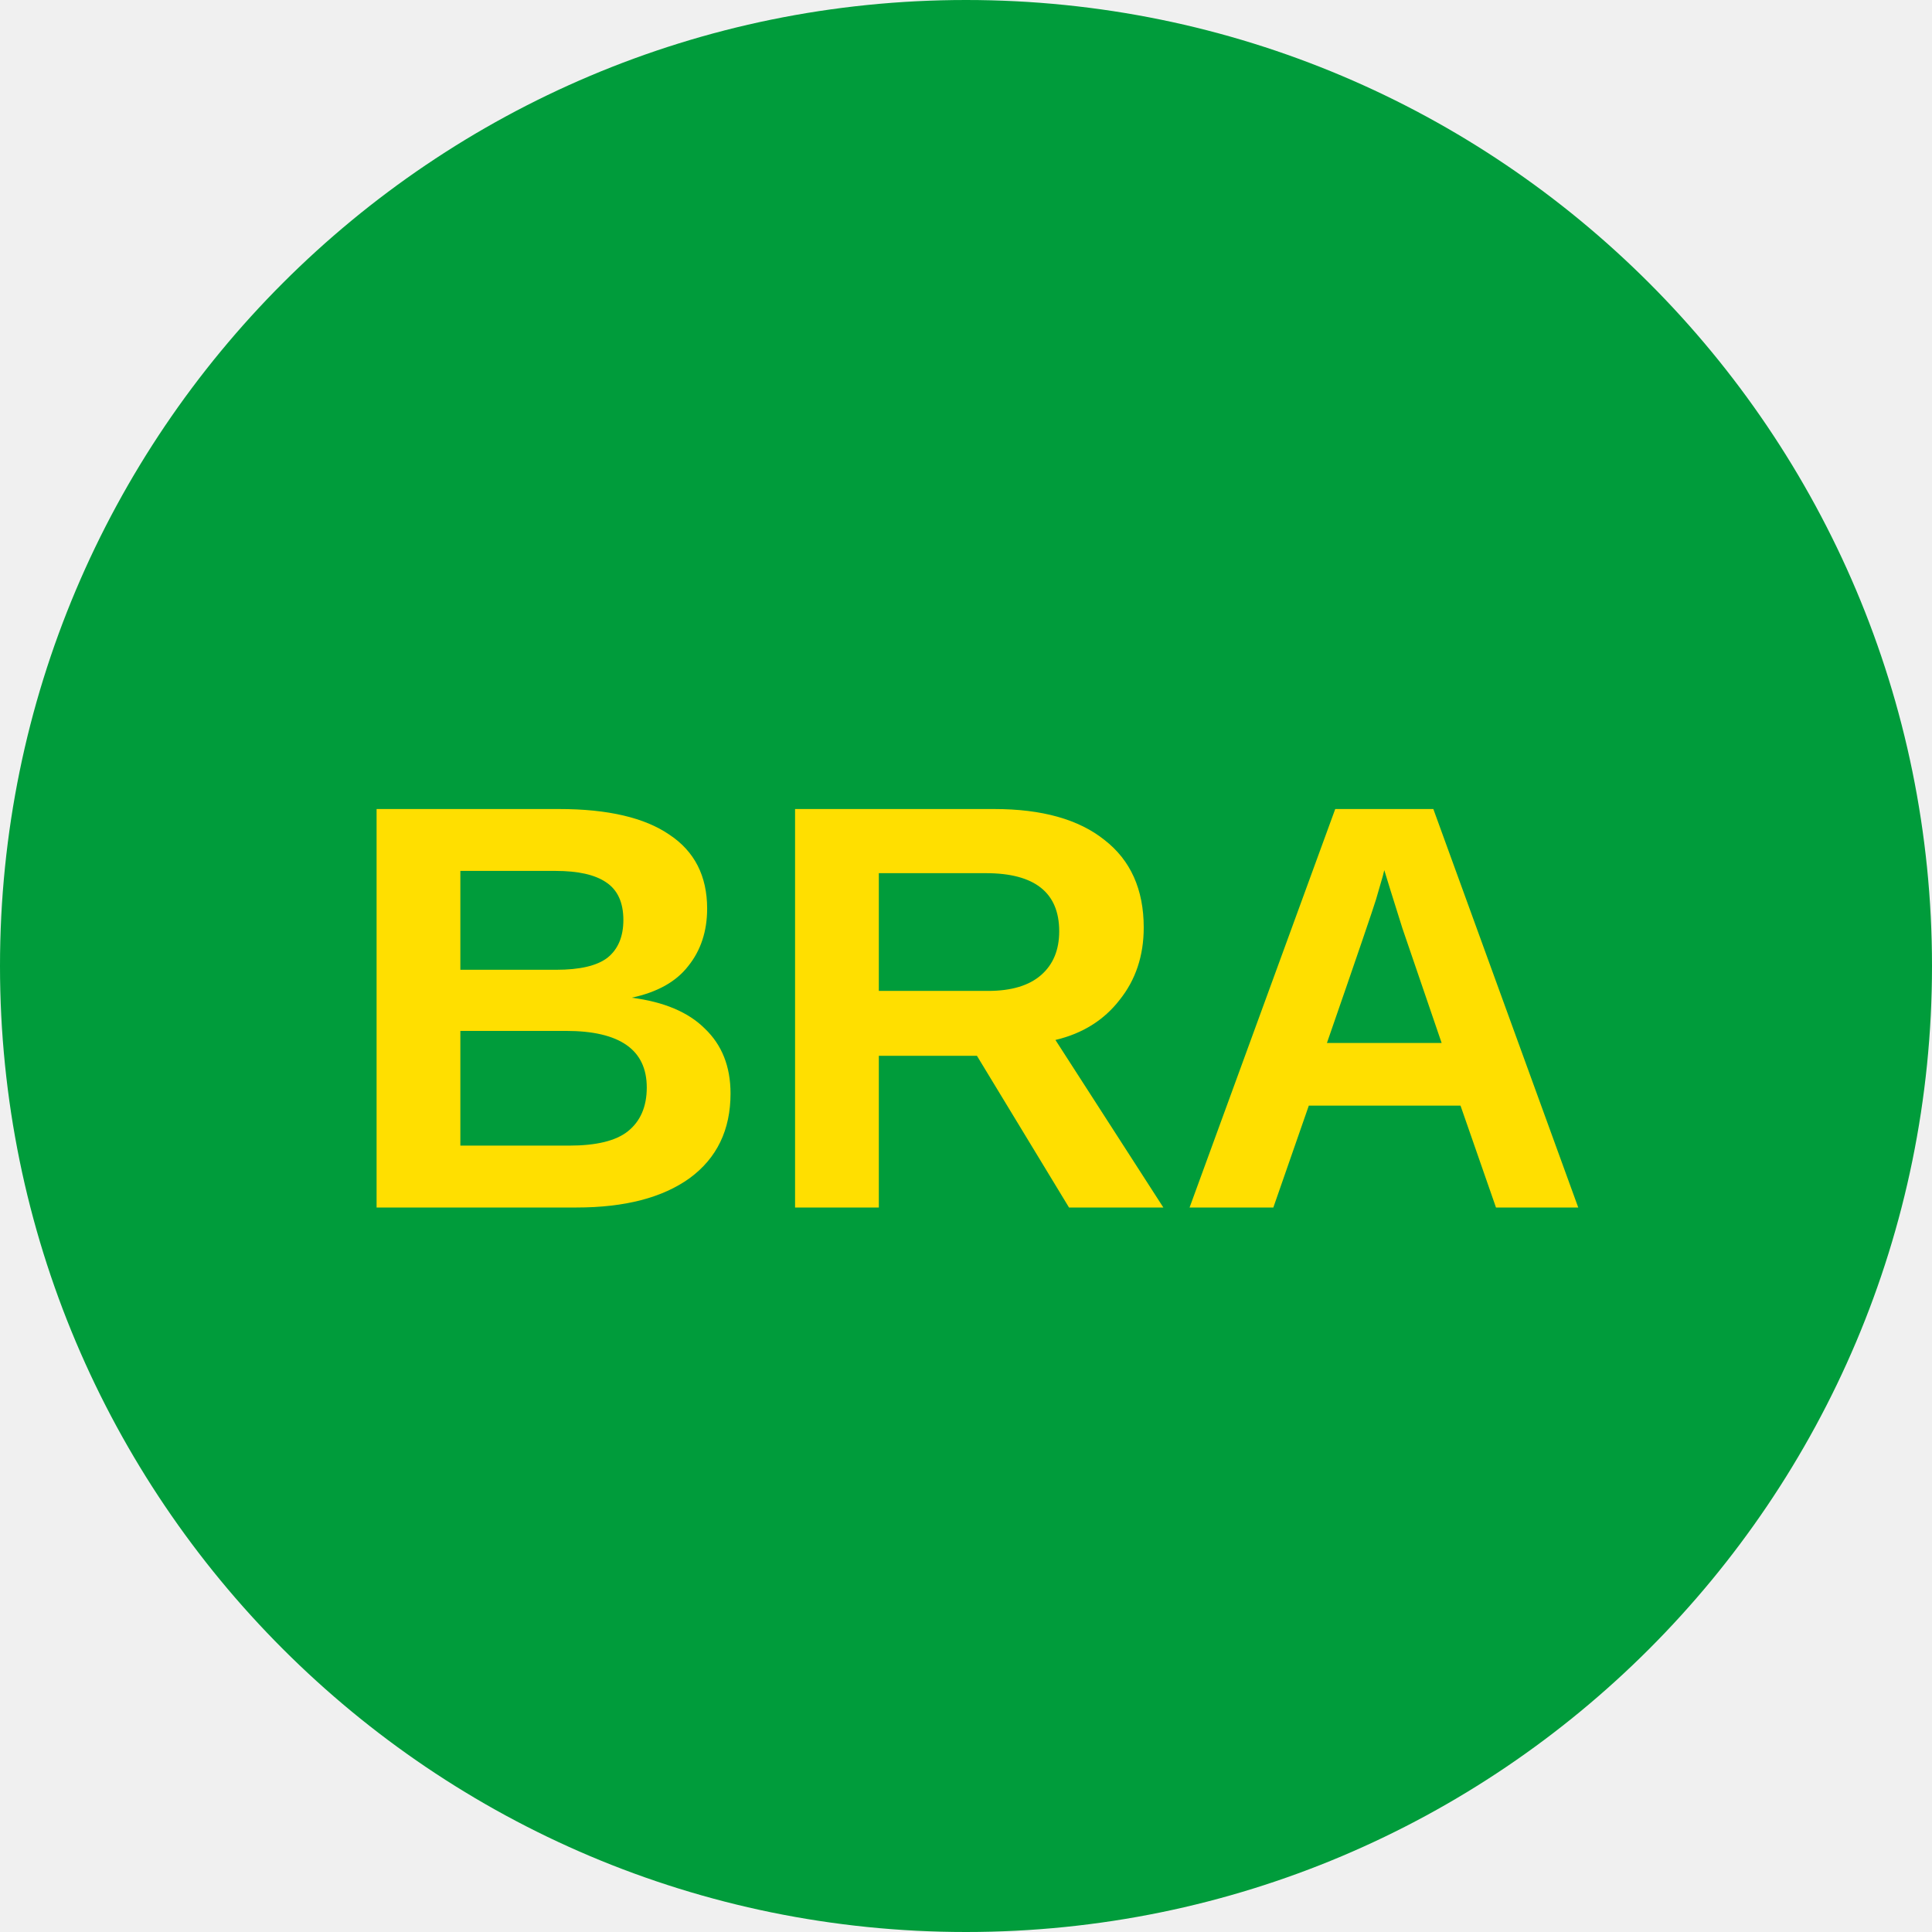
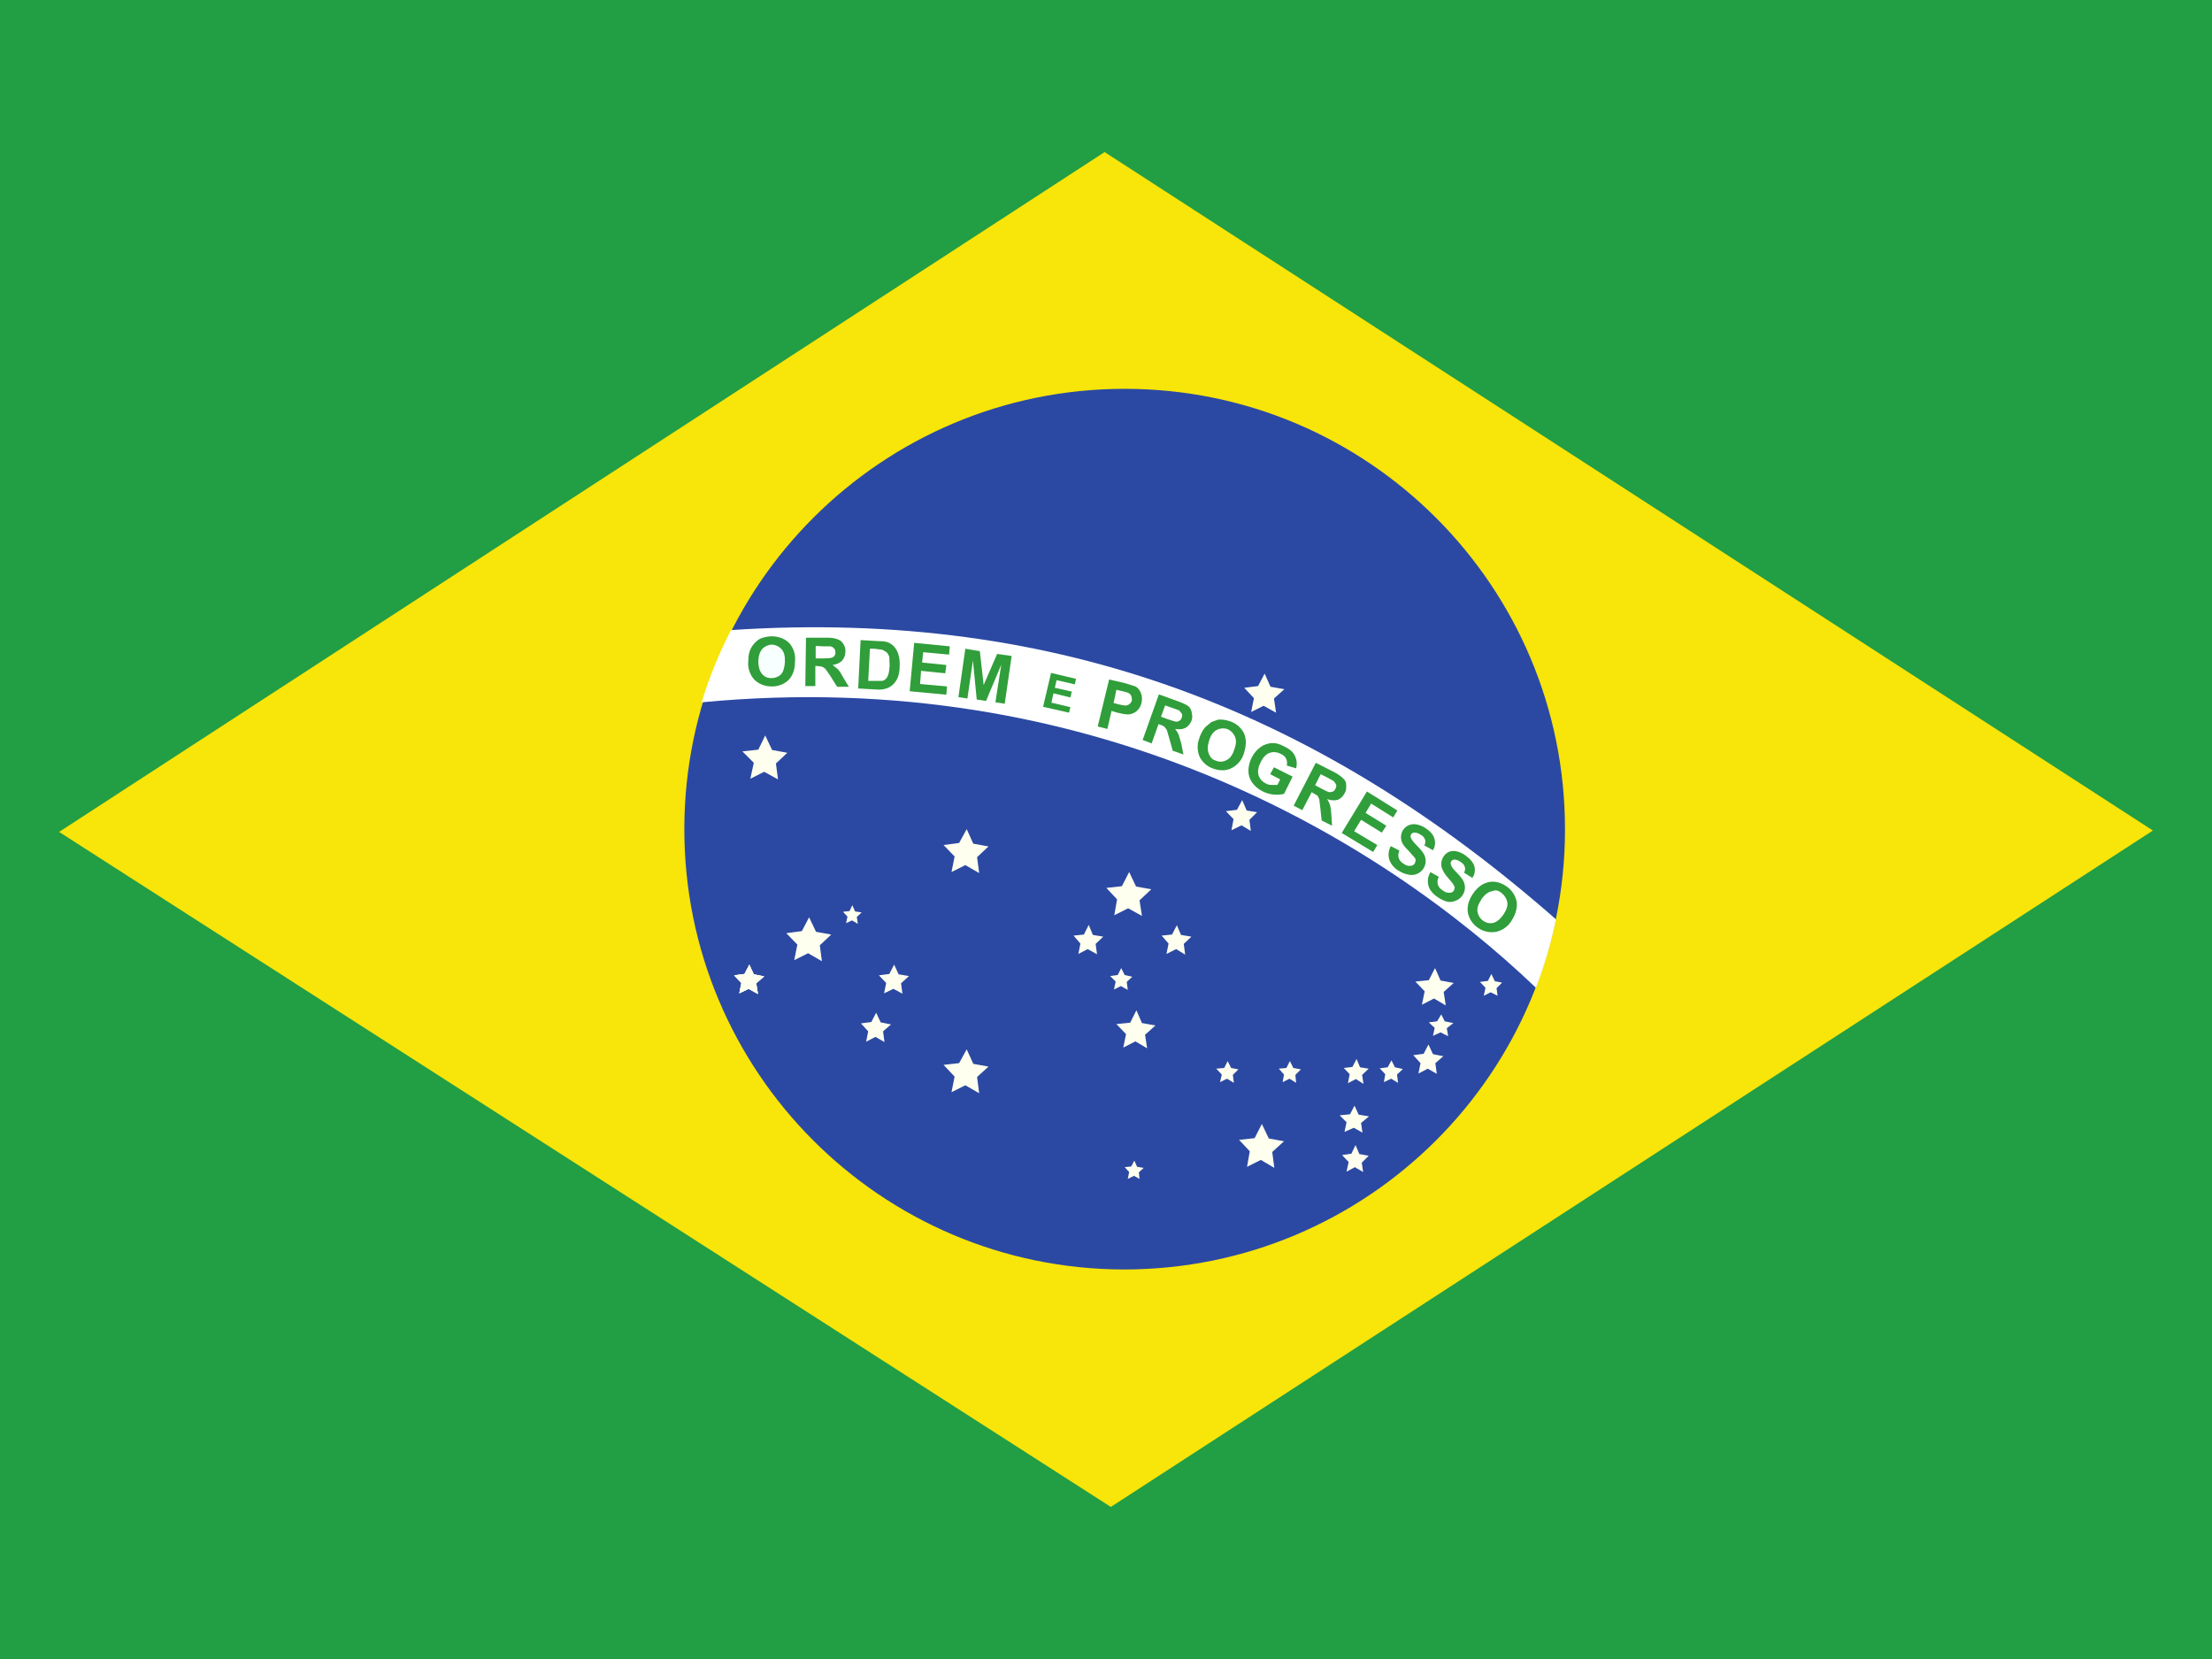
- <svg xmlns="http://www.w3.org/2000/svg" viewBox="0 0 40 40" width="40" height="40">
-   <circle cx="20" cy="20" r="20" fill="#009C3B" />
-   <text x="20" y="25" text-anchor="middle" font-family="Arial,sans-serif" font-weight="bold" font-size="12" fill="#FFDF00">BRA</text>
+ <svg xmlns="http://www.w3.org/2000/svg" id="flag-icons-br" viewBox="0 0 640 480">
+   <g stroke-width="1pt">
+     <path fill="#229e45" fill-rule="evenodd" d="M0 0h640v480H0z" />
+     <path fill="#f8e509" fill-rule="evenodd" d="m321.4 436 301.5-195.7L319.6 44 17.1 240.7z" />
+     <path fill="#2b49a3" fill-rule="evenodd" d="M452.8 240c0 70.3-57.1 127.3-127.6 127.3A127.4 127.4 0 1 1 452.8 240" />
+     <path fill="#ffffef" fill-rule="evenodd" d="m283.3 316.3-4-2.3-4 2 .9-4.5-3.2-3.4 4.5-.5 2.2-4 1.9 4.2 4.4.8-3.3 3m86 26.3-3.9-2.3-4 2 .8-4.5-3.1-3.3 4.5-.5 2.1-4.1 2 4.2 4.4.8-3.4 3.1m-36.2-30-3.4-2-3.5 1.8.8-3.9-2.8-2.9 4-.4 1.8-3.6 1.6 3.7 3.9.7-3 2.7m87-8.5-3.4-2-3.5 1.8.8-3.9-2.7-2.8 3.9-.4 1.8-3.5 1.6 3.6 3.8.7-2.9 2.6m-87.3-22-4-2.2-4 2 .8-4.6-3.1-3.3 4.5-.5 2.1-4.1 2 4.2 4.4.8-3.4 3.2m-104.6-35-4-2.2-4 2 1-4.6-3.3-3.3 4.6-.5 2-4.1 2 4.2 4.4.8-3.3 3.1m13.3 57.2-4-2.3-4 2 .9-4.5-3.2-3.3 4.5-.6 2.1-4 2 4.2 4.4.8-3.3 3.1m132-67.3-3.6-2-3.6 1.8.8-4-2.8-3 4-.5 1.9-3.6 1.7 3.8 4 .7-3 2.7m-6.7 38.3-2.7-1.6-2.9 1.4.6-3.2-2.2-2.3 3.2-.4 1.5-2.8 1.3 3 3 .5-2.2 2.2m-142.2 50.4-2.7-1.5-2.7 1.3.6-3-2.1-2.2 3-.4 1.4-2.7 1.3 2.8 3 .6-2.3 2M419 299.8l-2.2-1.1-2.2 1 .5-2.3-1.7-1.6 2.4-.3 1.2-2 1 2 2.5.5-1.9 1.5" />
+     <path fill="#ffffef" fill-rule="evenodd" d="m219.3 287.6-2.7-1.5-2.7 1.3.6-3-2.1-2.2 3-.4 1.4-2.7 1.3 2.8 3 .6-2.3 2" />
+     <path fill="#ffffef" fill-rule="evenodd" d="m219.3 287.6-2.7-1.5-2.7 1.3.6-3-2.1-2.2 3-.4 1.4-2.7 1.3 2.8 3 .6-2.3 2m42.3 3-2.6-1.4-2.7 1.3.6-3-2.1-2.2 3-.4 1.4-2.7 1.3 2.8 3 .5-2.3 2.1m-4.8 17-2.6-1.5-2.7 1.4.6-3-2.1-2.3 3-.4 1.4-2.7 1.3 2.8 3 .6-2.3 2m87.4-22.2-2.6-1.6-2.8 1.4.6-3-2-2.3 3-.3 1.4-2.7 1.2 2.8 3 .5-2.2 2.1m-25.1 3-2.7-1.5-2.7 1.4.6-3-2-2.3 3-.3 1.4-2.8 1.2 2.9 3 .5-2.2 2.1m-68.8-5.8-1.7-1-1.7.8.4-1.9-1.3-1.4 1.9-.2.8-1.7.8 1.8 1.9.3-1.4 1.3m167.8 45.4-2.6-1.5-2.7 1.4.6-3-2.1-2.3 3-.4 1.4-2.7 1.3 2.8 3 .6-2.3 2m-20.8 6-2.2-1.4-2.3 1.2.5-2.6-1.7-1.8 2.5-.3 1.2-2.3 1 2.4 2.5.4-1.9 1.8m10.4 2.3-2-1.2-2.1 1 .4-2.3-1.6-1.7 2.3-.3 1.1-2 1 2 2.3.5-1.7 1.6m29.1-22.8-2-1-2 1 .5-2.3-1.6-1.7 2.3-.3 1-2 1 2.1 2.1.4-1.6 1.6m-38.8 41.8-2.5-1.4-2.7 1.2.6-2.8-2-2 3-.3 1.3-2.5 1.2 2.6 3 .5-2.3 1.9m.6 14.2-2.4-1.4-2.4 1.3.6-2.8-1.9-2 2.7-.4 1.2-2.5 1.1 2.6 2.7.5-2 2m-19-23.1-1.9-1.2-2 1 .4-2.2-1.5-1.7 2.2-.2 1-2 1 2 2.2.4-1.6 1.6m-17.8 2.3-2-1.2-2 1 .5-2.2-1.6-1.7 2.3-.2 1-2 1 2 2.1.4-1.6 1.6m-30.4-24.6-2-1.1-2 1 .5-2.3-1.6-1.6 2.2-.3 1-2 1 2 2.2.5-1.6 1.5m3.7 57-1.6-.9-1.8.9.4-2-1.3-1.4 1.9-.2.9-1.7.8 1.8 1.9.3-1.4 1.3m-46.2-86.6-4-2.3-4 2 .9-4.5-3.2-3.3 4.5-.6 2.2-4 1.9 4.2 4.4.8-3.3 3.1" />
+     <path fill="#fff" fill-rule="evenodd" d="M444.4 285.8a125 125 0 0 0 5.8-19.8c-67.8-59.5-143.3-90-238.7-83.7a125 125 0 0 0-8.5 20.9c113-10.8 196 39.2 241.4 82.6" />
+     <path fill="#309e3a" d="m414 252.4 2.3 1.3a3 3 0 0 0-.3 2.2 3 3 0 0 0 1.4 1.7q1 .8 2 .7.9 0 1.3-.7l.2-.9-.5-1-1.5-1.8a8 8 0 0 1-1.8-3 4 4 0 0 1 2-4.4 4 4 0 0 1 2.3-.2 7 7 0 0 1 2.6 1.2q2.1 1.5 2.6 3.2a4 4 0 0 1-.6 3.3l-2.4-1.5q.5-1 .2-1.7-.2-.8-1.2-1.4a3 3 0 0 0-1.8-.7 1 1 0 0 0-.9.5q-.3.4-.1 1 .2.8 1.6 2.2t2 2.5a4 4 0 0 1-.3 4.2 4 4 0 0 1-1.9 1.5 4 4 0 0 1-2.4.3q-1.3-.3-2.8-1.3-2.2-1.5-2.7-3.3a5 5 0 0 1 .6-4zm-11.6-7.6 2.5 1.3a3 3 0 0 0-.2 2.2 3 3 0 0 0 1.4 1.6q1.1.8 2 .6.9 0 1.3-.8l.2-.8q0-.5-.5-1l-1.6-1.8q-1.7-1.6-2-2.8a4 4 0 0 1 .4-3.1 4 4 0 0 1 1.6-1.4 4 4 0 0 1 2.2-.3 7 7 0 0 1 2.6 1q2.3 1.5 2.7 3.1a4 4 0 0 1-.4 3.4l-2.5-1.4q.5-1 .2-1.7-.4-1-1.3-1.4a3 3 0 0 0-1.9-.6 1 1 0 0 0-.8.5q-.3.4-.1 1 .3.8 1.7 2.2 1.5 1.5 2 2.4a4 4 0 0 1 0 4.2 4 4 0 0 1-1.8 1.6 4 4 0 0 1-2.4.3 8 8 0 0 1-2.9-1.1 6 6 0 0 1-2.8-3.2 5 5 0 0 1 .4-4m-14.2-3.8 7.3-12 8.8 5.5-1.2 2-6.4-4-1.6 2.7 6 3.7-1.3 2-6-3.7-2 3.3 6.7 4-1.2 2zm-20.7-17 1.1-2 5.4 2.7-2.5 5q-1.2.3-3 .2a9 9 0 0 1-3.3-1 8 8 0 0 1-3-2.6 6 6 0 0 1-1-3.5 9 9 0 0 1 1-3.7 8 8 0 0 1 2.6-3 6 6 0 0 1 3.6-1.1q1.4 0 3.2 1 2.4 1.1 3.1 2.8a5 5 0 0 1 .3 3.5l-2.7-.8a3 3 0 0 0-.2-2q-.4-.9-1.6-1.4a4 4 0 0 0-3.1-.3q-1.5.5-2.6 2.6t-.7 3.8a4 4 0 0 0 2 2.4q.8.5 1.7.5h1.8l.8-1.6zm-90.2-22.3 2-14 4.2.7 1.1 9.8 3.9-9 4.2.6-2 13.8-2.7-.4 1.7-10.9-4.4 10.5-2.7-.4-1.1-11.3-1.6 11zm-14.1-1.7 1.3-14 10.3 1-.2 2.4-7.5-.7-.3 3 7 .7-.3 2.4-7-.7-.3 3.8 7.8.7-.2 2.4z" />
+     <g stroke-opacity=".5">
+       <path fill="#309e3a" d="M216.5 191.3q0-2.2.7-3.6a7 7 0 0 1 1.4-1.9 5 5 0 0 1 1.8-1.2q1.5-.5 3-.5 3.1.1 5 2a7 7 0 0 1 1.6 5.5q0 3.3-2 5.3a7 7 0 0 1-5 1.7 7 7 0 0 1-4.8-2 7 7 0 0 1-1.7-5.3" />
+       <path fill="#f7ffff" d="M219.4 191.3q0 2.3 1 3.6t2.8 1.3a4 4 0 0 0 2.8-1.1q1-1.2 1.1-3.7.1-2.4-1-3.6a4 4 0 0 0-2.7-1.3 4 4 0 0 0-2.8 1.2q-1.1 1.2-1.2 3.6" />
+     </g>
+     <g stroke-opacity=".5">
+       <path fill="#309e3a" d="m233 198.5.2-14h6q2.2 0 3.2.5 1 .3 1.6 1.3c.6 1 .6 1.4.6 2.3a4 4 0 0 1-1 2.6 5 5 0 0 1-2.7 1.2l1.5 1.2q.6.6 1.5 2.3l1.7 2.8h-3.4l-2-3.2-1.4-2-.9-.6-1.4-.2h-.6v5.8z" />
+       <path fill="#fff" d="M236 190.5h2q2.1 0 2.6-.2.5-.1.8-.5.4-.6.3-1 0-.9-.4-1.2-.3-.4-1-.6h-2l-2.3-.1z" />
+     </g>
+     <g stroke-opacity=".5">
+       <path fill="#309e3a" d="m249 185.2 5.2.3q1.7 0 2.6.3a5 5 0 0 1 2 1.4 6 6 0 0 1 1.2 2.4q.4 1.4.3 3.3a9 9 0 0 1-.5 3q-.6 1.5-1.7 2.4a5 5 0 0 1-2 1q-1 .3-2.5.2l-5.3-.3z" />
+       <path fill="#fff" d="m251.7 187.7-.5 9.3h3.8q.8 0 1.2-.5.5-.4.8-1.3t.4-2.6l-.1-2.5a3 3 0 0 0-.8-1.4l-1.2-.7-2.3-.3z" />
+     </g>
+     <g stroke-opacity=".5">
+       <path fill="#309e3a" d="m317.6 210.2 3.3-13.6 4.4 1 3.2 1q1.1.6 1.6 1.9t.2 2.8q-.3 1.2-1 2a4 4 0 0 1-3 1.4q-1 0-3-.5l-1.7-.5-1.2 5.2z" />
+       <path fill="#fff" d="m323 199.6-.8 3.8 1.5.4q1.6.4 2.2.3a2 2 0 0 0 1.6-1.5q0-.7-.2-1.3a2 2 0 0 0-1-.9l-1.9-.5-1.3-.3z" />
+     </g>
+     <g stroke-opacity=".5">
+       <path fill="#309e3a" d="m330.6 214.1 4.7-13.2 5.5 2q2.2.8 3 1.4.8.7 1 1.8c.2 1.1.2 1.5 0 2.3q-.6 1.5-1.8 2.2-1.2.6-3 .3.6.7 1 1.6l.8 2.7.6 3.1-3.1-1.1-1-3.6-.7-2.4-.6-.8q-.3-.4-1.3-.7l-.5-.2-2 5.6z" />
+       <path fill="#fff" d="m336 207.4 1.9.7q2 .7 2.5.7t.9-.3q.5-.3.6-.9.3-.6 0-1.2l-.8-.9-2-.7-2-.7-1.2 3.3z" />
+     </g>
+     <g stroke-opacity=".5">
+       <path fill="#309e3a" d="M347 213.6a9 9 0 0 1 1.7-3.2l1.8-1.5 2-.7q1.5-.1 3.1.4a7 7 0 0 1 4.2 3.3q1.2 2.4.2 5.7a7 7 0 0 1-3.4 4.5q-2.3 1.3-5.2.4a7 7 0 0 1-4.2-3.3 7 7 0 0 1-.2-5.6" />
+       <path fill="#fff" d="M349.8 214.4q-.7 2.3 0 3.8c.7 1.5 1.2 1.6 2.3 2q1.5.5 3-.4 1.4-.8 2.1-3.2.8-2.2 0-3.7a4 4 0 0 0-2.2-2 4 4 0 0 0-3 .3q-1.5.8-2.2 3.2" />
+     </g>
+     <g stroke-opacity=".5">
+       <path fill="#309e3a" d="m374.3 233.1 6.4-12.4 5.3 2.7a10 10 0 0 1 2.7 1.9q.8.7.8 1.9c0 1.2 0 1.5-.4 2.2a4 4 0 0 1-2 2q-1.5.4-3.1-.2.6 1 .8 1.7.3.9.4 2.8l.2 3.2-3-1.5-.4-3.7-.3-2.5-.5-1-1.2-.7-.5-.3-2.7 5.2z" />
+       <path fill="#fff" d="m380.5 227.2 1.9 1q1.8 1 2.3 1t1-.2q.4-.2.7-.8t.2-1.2l-.7-1-1.8-1-2-1z" />
+     </g>
+     <g stroke-opacity=".5">
+       <path fill="#309e3a" d="M426.1 258.7a9 9 0 0 1 2.5-2.6 7 7 0 0 1 2.2-.9 6 6 0 0 1 2.2 0q1.5.3 2.8 1.2a7 7 0 0 1 3 4.4q.4 2.6-1.4 5.5a7 7 0 0 1-4.5 3.3 7 7 0 0 1-5.2-1.1 7 7 0 0 1-3-4.4q-.4-2.7 1.4-5.4" />
+       <path fill="#fff" d="M428.6 260.3q-1.4 2-1.1 3.6a4 4 0 0 0 1.6 2.5q1.5 1 3 .6t2.9-2.4q1.4-2.1 1.1-3.6t-1.6-2.6c-1.4-1.1-2-.8-3-.5q-1.5.3-3 2.4z" />
+     </g>
+     <path fill="#309e3a" d="m301.8 204.5 2.3-9.8 7.2 1.7-.3 1.6-5.3-1.2-.5 2.2 4.9 1.1-.4 1.7-4.9-1.2-.6 2.7 5.5 1.3-.4 1.6z" />
+   </g>
</svg>
